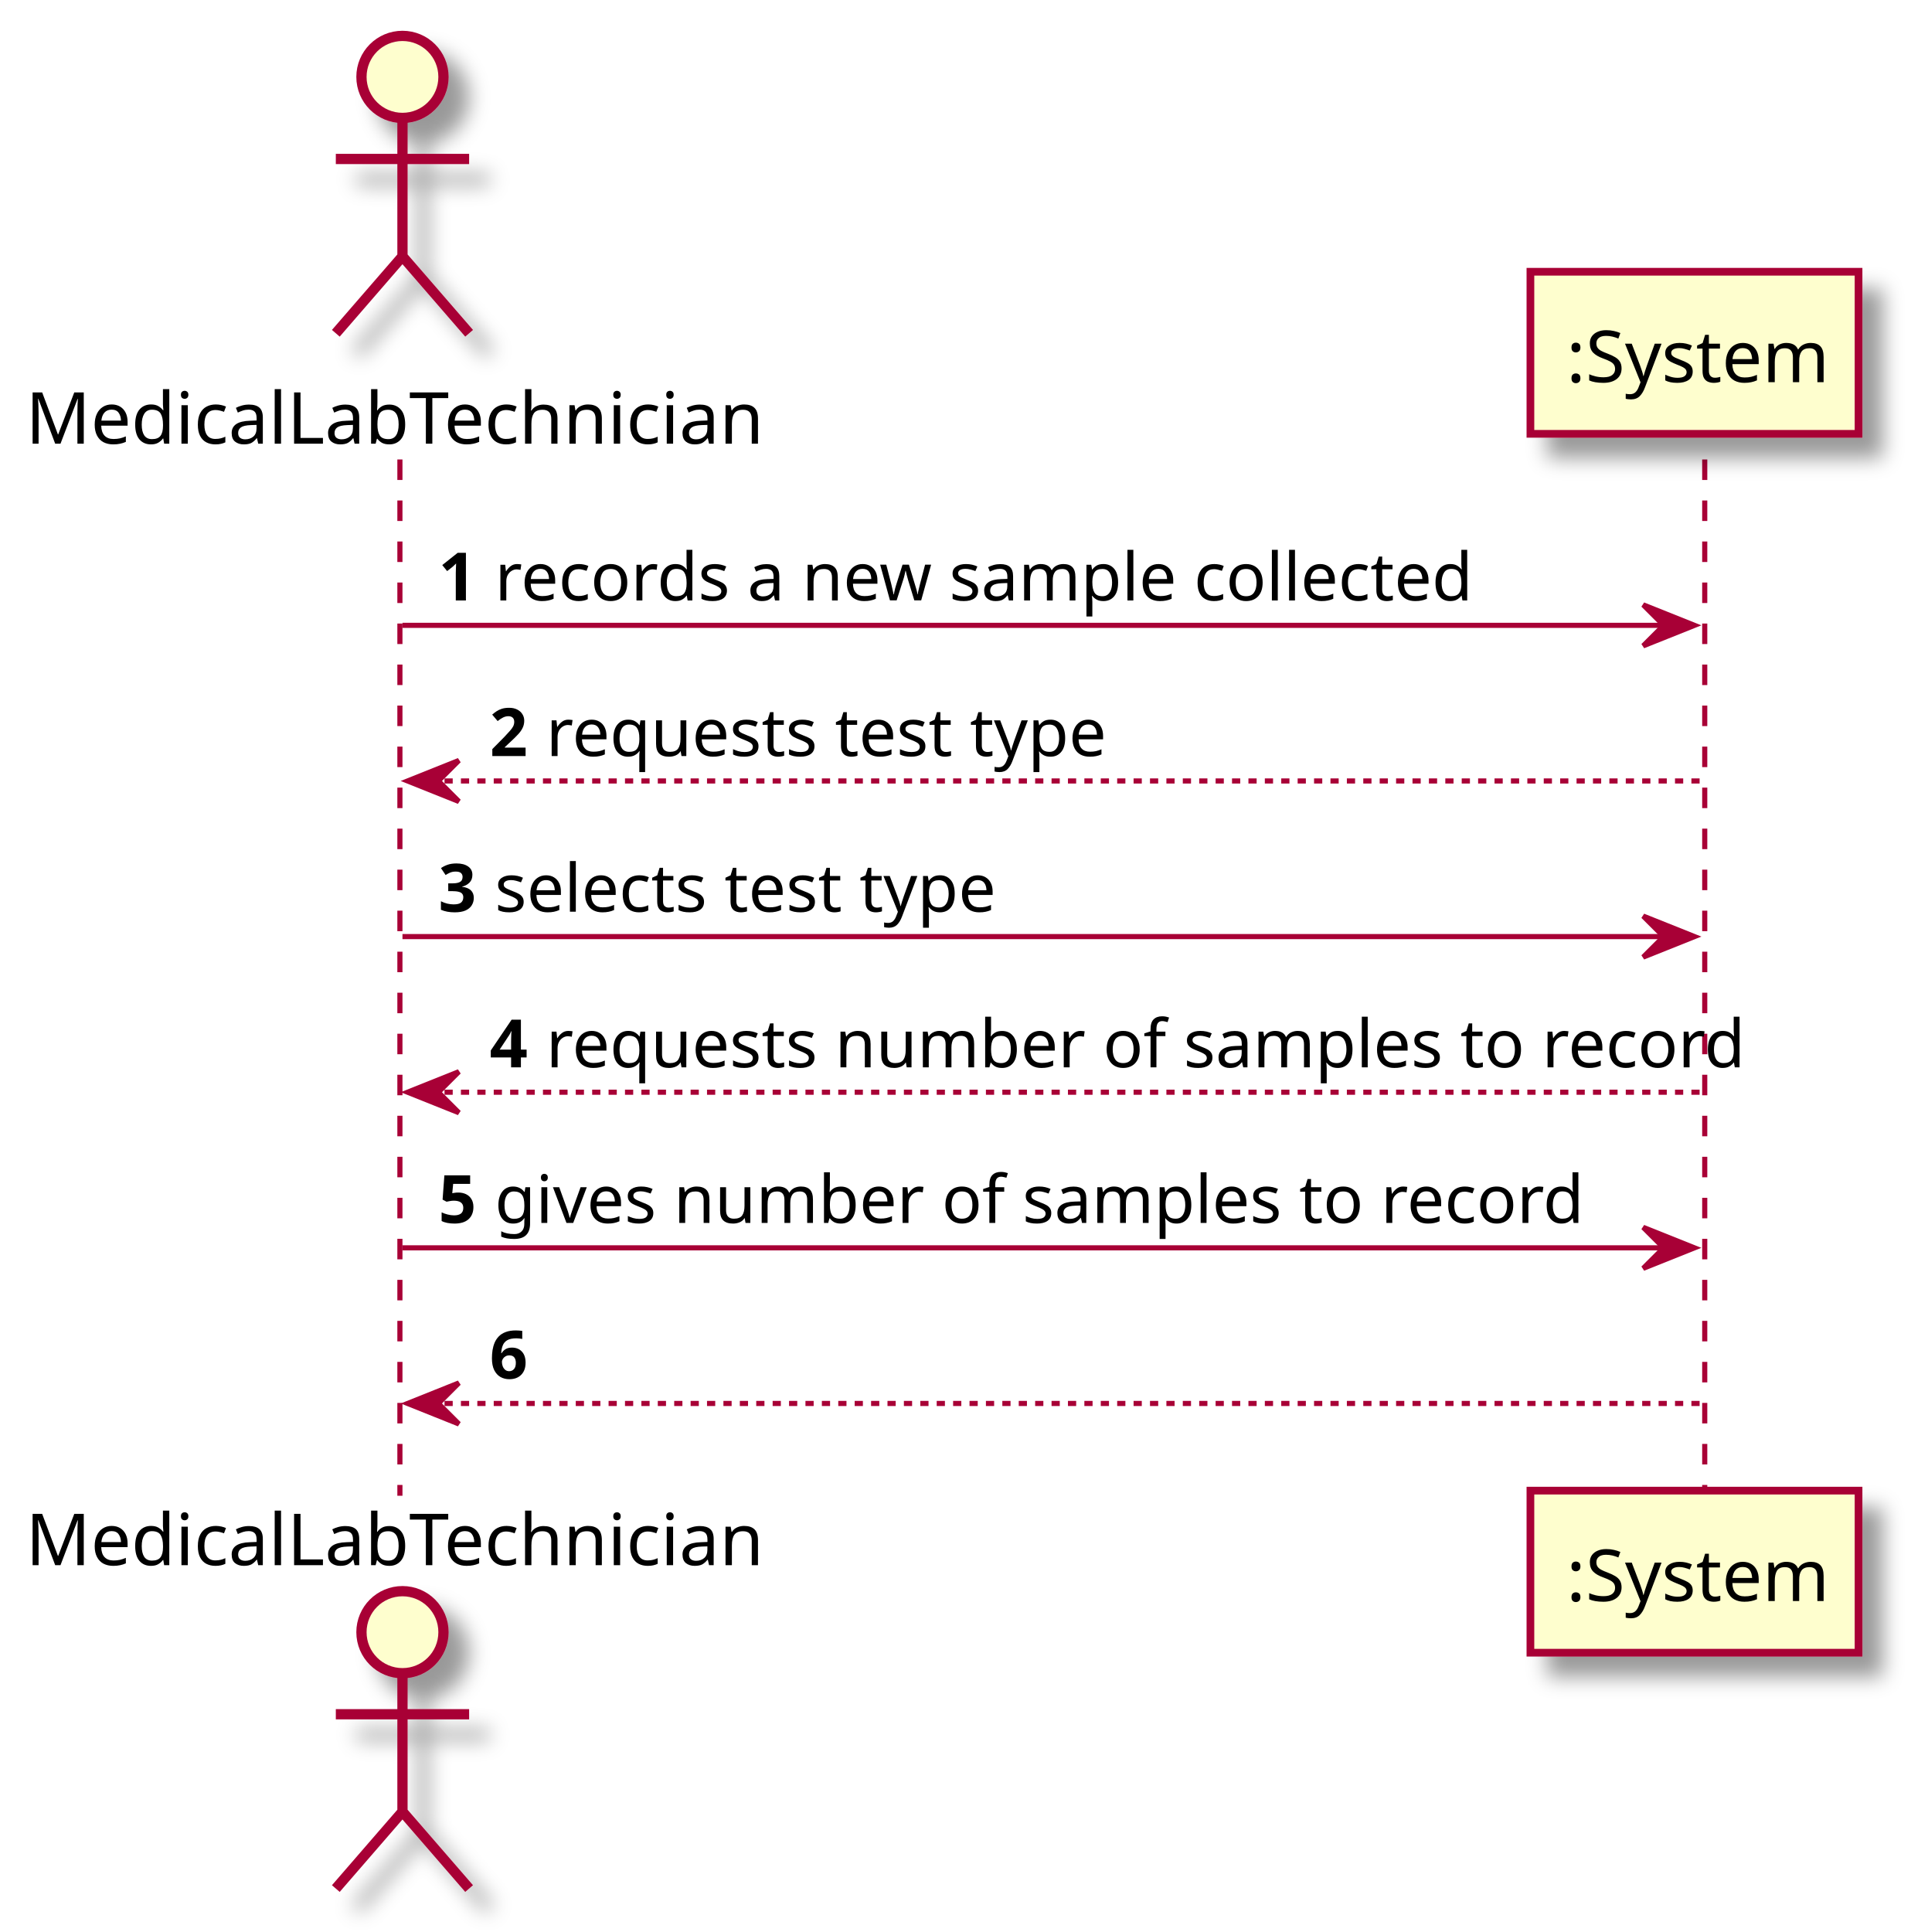
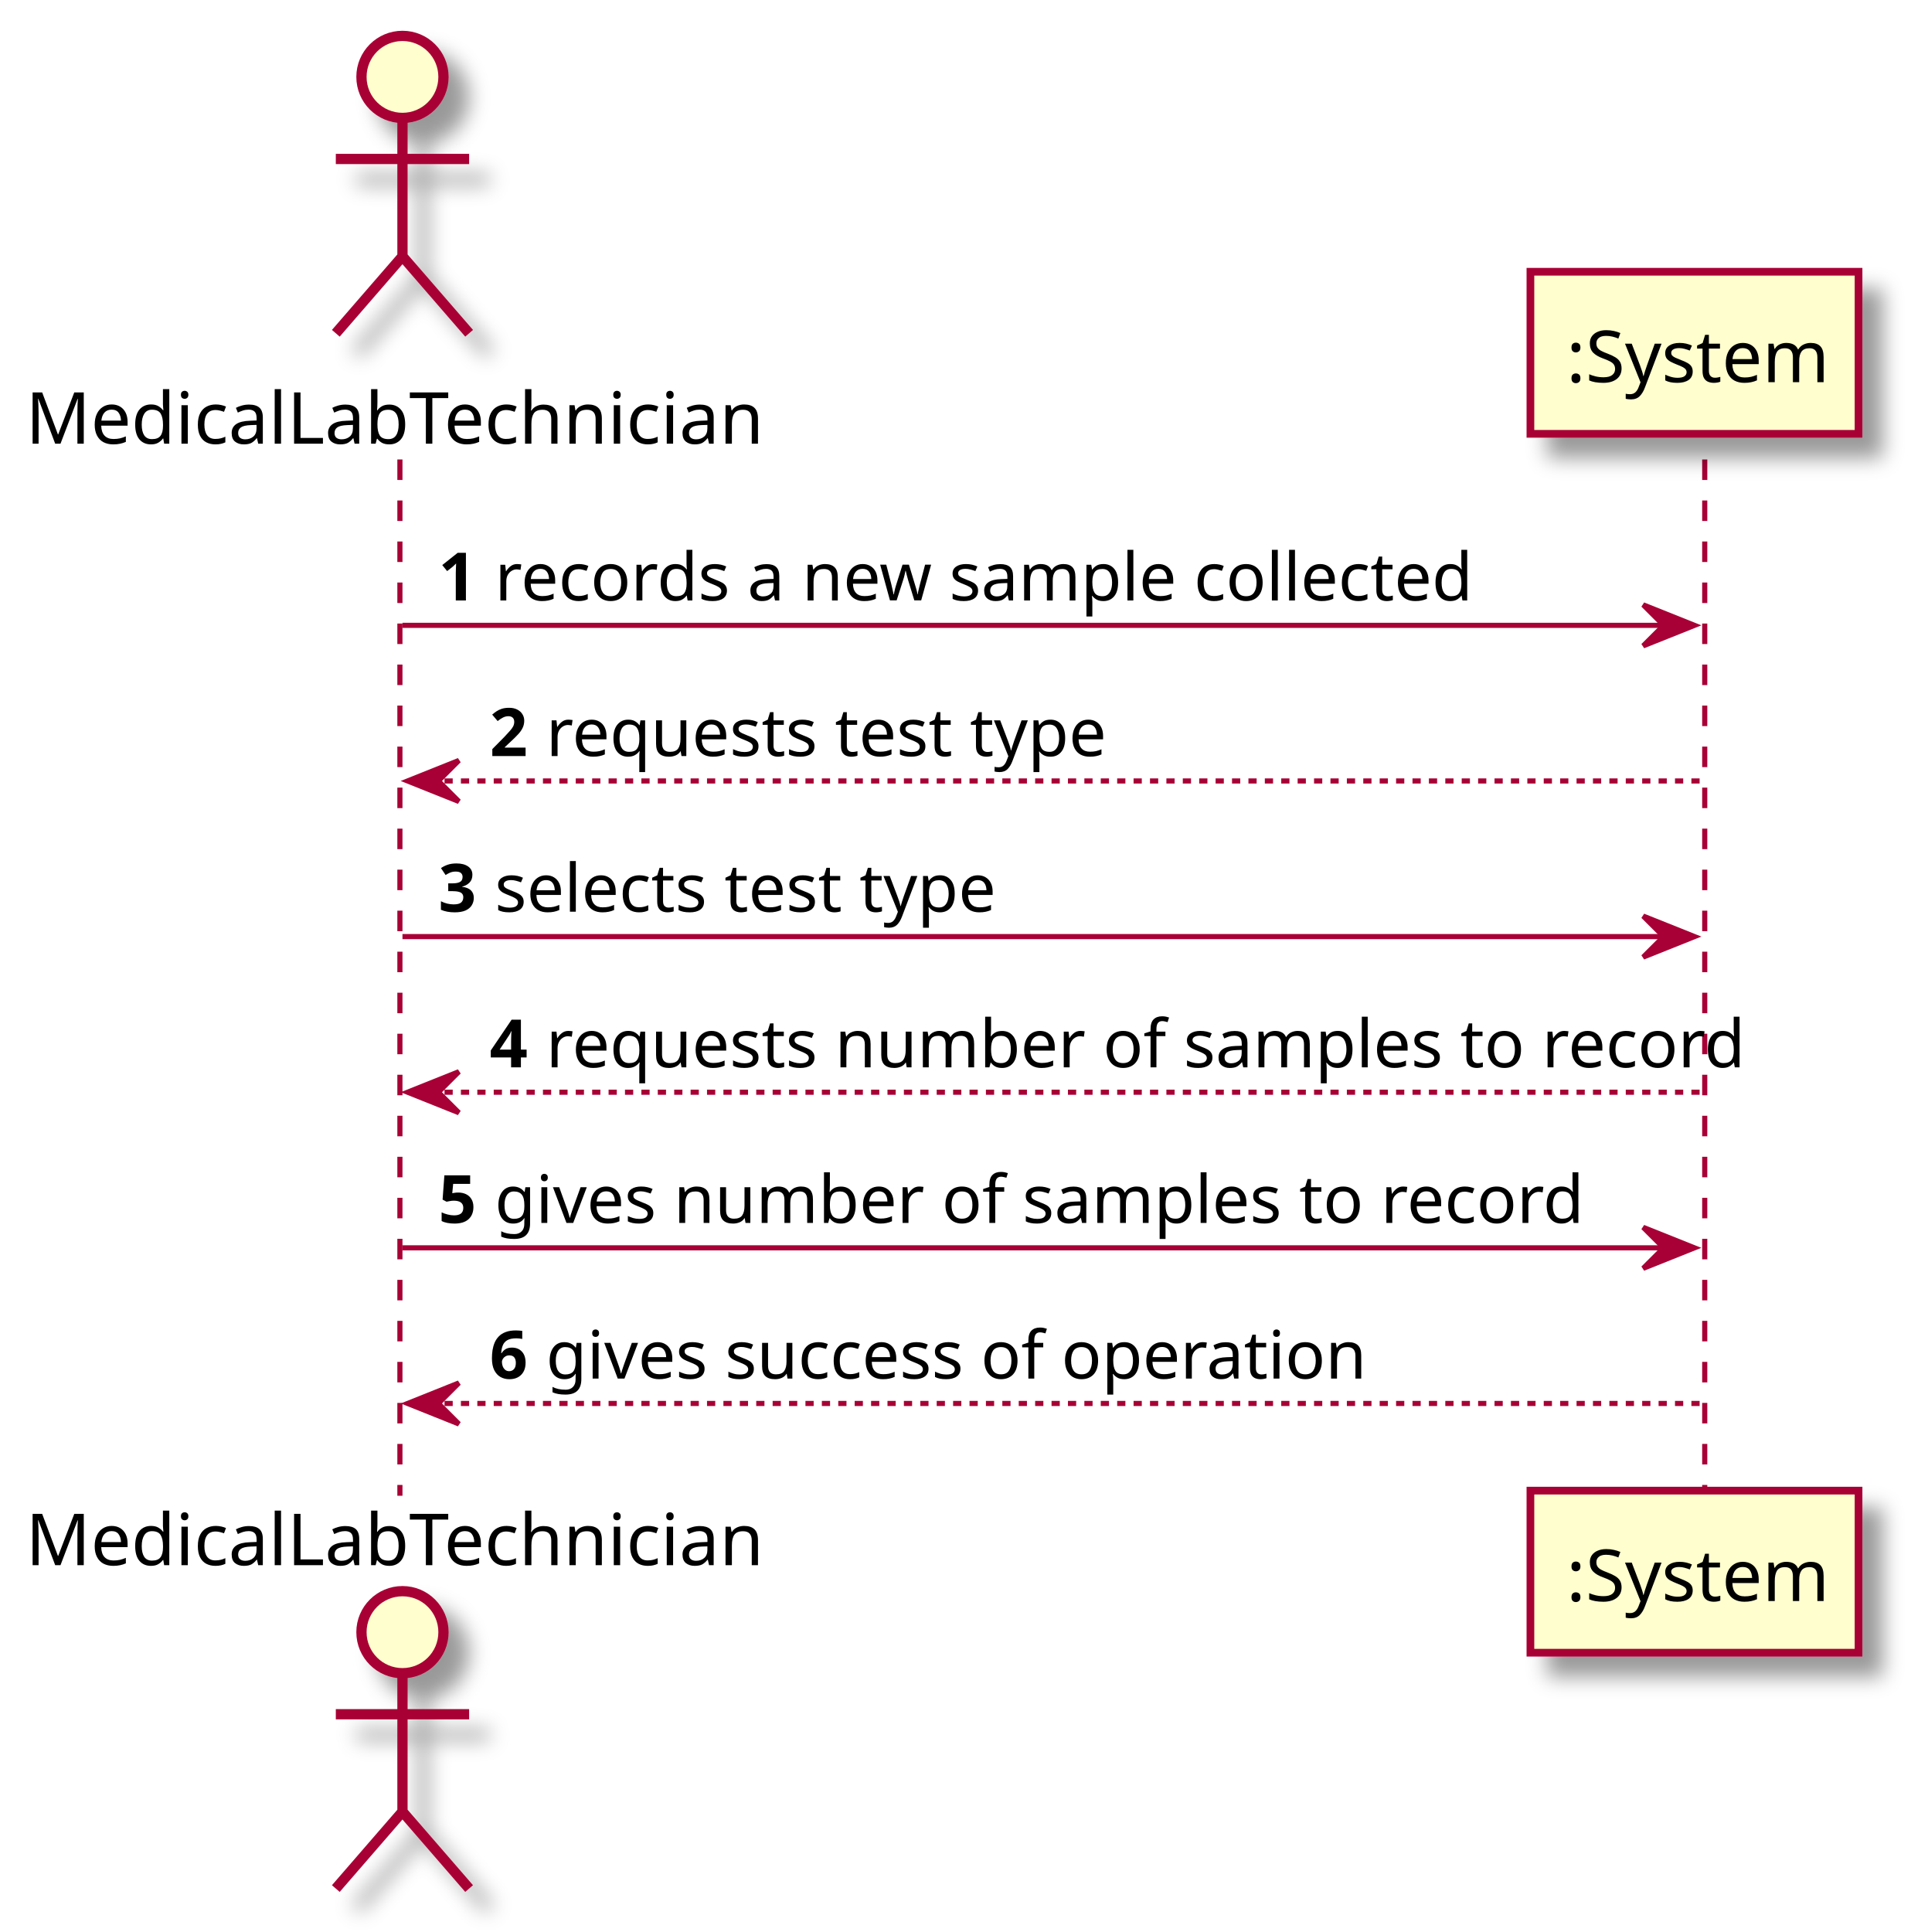
<svg xmlns="http://www.w3.org/2000/svg" contentScriptType="application/ecmascript" contentStyleType="text/css" height="471.25px" preserveAspectRatio="none" style="width:470px;height:471px;" version="1.1" viewBox="0 0 470 471" width="470px" zoomAndPan="magnify">
  <defs>
-     <filter height="300%" id="f23sjqeln98kx" width="300%" x="-1" y="-1">
+     <filter height="300%" id="fw6biyesmz6oi" width="300%" x="-1" y="-1">
      <feGaussianBlur result="blurOut" stdDeviation="2.5" />
      <feColorMatrix in="blurOut" result="blurOut2" type="matrix" values="0 0 0 0 0 0 0 0 0 0 0 0 0 0 0 0 0 0 .4 0" />
      <feOffset dx="5.0" dy="5.0" in="blurOut2" result="blurOut3" />
      <feBlend in="SourceGraphic" in2="blurOut3" mode="normal" />
    </filter>
  </defs>
  <g>
    <line style="stroke:#A80036;stroke-width:1.25;stroke-dasharray:5.0,5.0;" x1="97.5" x2="97.5" y1="112.012" y2="364.648" />
    <line style="stroke:#A80036;stroke-width:1.25;stroke-dasharray:5.0,5.0;" x1="415.625" x2="415.625" y1="112.012" y2="364.648" />
    <text fill="#000000" font-family="sans-serif" font-size="17.5" lengthAdjust="spacing" textLength="176.25" x="6.25" y="108.166">MedicalLabTechnician</text>
-     <ellipse cx="98.125" cy="18.75" fill="#FEFECE" filter="url(#f23sjqeln98kx)" rx="10" ry="10" style="stroke:#A80036;stroke-width:2.5;" />
-     <path d="M98.125,28.75 L98.125,62.5 M81.875,38.75 L114.375,38.75 M98.125,62.5 L81.875,81.25 M98.125,62.5 L114.375,81.25 " fill="none" filter="url(#f23sjqeln98kx)" style="stroke:#A80036;stroke-width:2.5;" />
+     <ellipse cx="98.125" cy="18.75" fill="#FEFECE" filter="url(#fw6biyesmz6oi)" rx="10" ry="10" style="stroke:#A80036;stroke-width:2.5;" />
+     <path d="M98.125,28.75 L98.125,62.5 M81.875,38.75 L114.375,38.75 M98.125,62.5 L81.875,81.25 M98.125,62.5 L114.375,81.25 " fill="none" filter="url(#fw6biyesmz6oi)" style="stroke:#A80036;stroke-width:2.5;" />
    <text fill="#000000" font-family="sans-serif" font-size="17.5" lengthAdjust="spacing" textLength="176.25" x="6.25" y="381.565">MedicalLabTechnician</text>
-     <ellipse cx="98.125" cy="397.91" fill="#FEFECE" filter="url(#f23sjqeln98kx)" rx="10" ry="10" style="stroke:#A80036;stroke-width:2.5;" />
-     <path d="M98.125,407.91 L98.125,441.66 M81.875,417.91 L114.375,417.91 M98.125,441.66 L81.875,460.41 M98.125,441.66 L114.375,460.41 " fill="none" filter="url(#f23sjqeln98kx)" style="stroke:#A80036;stroke-width:2.5;" />
-     <rect fill="#FEFECE" filter="url(#f23sjqeln98kx)" height="39.512" style="stroke:#A80036;stroke-width:1.875;" width="80" x="373.125" y="66.25" />
+     <ellipse cx="98.125" cy="397.91" fill="#FEFECE" filter="url(#fw6biyesmz6oi)" rx="10" ry="10" style="stroke:#A80036;stroke-width:2.5;" />
+     <path d="M98.125,407.91 L98.125,441.66 M81.875,417.91 L114.375,417.91 M98.125,441.66 L81.875,460.41 M98.125,441.66 L114.375,460.41 " fill="none" filter="url(#fw6biyesmz6oi)" style="stroke:#A80036;stroke-width:2.5;" />
+     <rect fill="#FEFECE" filter="url(#fw6biyesmz6oi)" height="39.512" style="stroke:#A80036;stroke-width:1.875;" width="80" x="373.125" y="66.25" />
    <text fill="#000000" font-family="sans-serif" font-size="17.5" lengthAdjust="spacing" textLength="62.5" x="381.875" y="93.166">:System</text>
-     <rect fill="#FEFECE" filter="url(#f23sjqeln98kx)" height="39.512" style="stroke:#A80036;stroke-width:1.875;" width="80" x="373.125" y="363.398" />
+     <rect fill="#FEFECE" filter="url(#fw6biyesmz6oi)" height="39.512" style="stroke:#A80036;stroke-width:1.875;" width="80" x="373.125" y="363.398" />
    <text fill="#000000" font-family="sans-serif" font-size="17.5" lengthAdjust="spacing" textLength="62.5" x="381.875" y="390.315">:System</text>
    <polygon fill="#A80036" points="400.625,147.451,413.125,152.451,400.625,157.451,405.625,152.451" style="stroke:#A80036;stroke-width:1.25;" />
    <line style="stroke:#A80036;stroke-width:1.25;" x1="98.125" x2="408.125" y1="152.451" y2="152.451" />
    <text fill="#000000" font-family="sans-serif" font-size="16.25" font-weight="bold" lengthAdjust="spacing" textLength="8.75" x="106.875" y="146.381">1</text>
    <text fill="#000000" font-family="sans-serif" font-size="16.25" lengthAdjust="spacing" textLength="228.75" x="120.625" y="146.381">records a new sample collected</text>
    <polygon fill="#A80036" points="111.875,185.391,99.375,190.391,111.875,195.391,106.875,190.391" style="stroke:#A80036;stroke-width:1.25;" />
    <line style="stroke:#A80036;stroke-width:1.25;stroke-dasharray:2.0,2.0;" x1="104.375" x2="414.375" y1="190.391" y2="190.391" />
    <text fill="#000000" font-family="sans-serif" font-size="16.25" font-weight="bold" lengthAdjust="spacing" textLength="8.75" x="119.375" y="184.32">2</text>
    <text fill="#000000" font-family="sans-serif" font-size="16.25" lengthAdjust="spacing" textLength="131.25" x="133.125" y="184.32">requests test type</text>
    <polygon fill="#A80036" points="400.625,223.33,413.125,228.33,400.625,233.33,405.625,228.33" style="stroke:#A80036;stroke-width:1.25;" />
    <line style="stroke:#A80036;stroke-width:1.25;" x1="98.125" x2="408.125" y1="228.33" y2="228.33" />
    <text fill="#000000" font-family="sans-serif" font-size="16.25" font-weight="bold" lengthAdjust="spacing" textLength="8.75" x="106.875" y="222.26">3</text>
    <text fill="#000000" font-family="sans-serif" font-size="16.25" lengthAdjust="spacing" textLength="121.25" x="120.625" y="222.26">selects test type</text>
    <polygon fill="#A80036" points="111.875,261.269,99.375,266.269,111.875,271.269,106.875,266.269" style="stroke:#A80036;stroke-width:1.25;" />
    <line style="stroke:#A80036;stroke-width:1.25;stroke-dasharray:2.0,2.0;" x1="104.375" x2="414.375" y1="266.269" y2="266.269" />
    <text fill="#000000" font-family="sans-serif" font-size="16.25" font-weight="bold" lengthAdjust="spacing" textLength="8.75" x="119.375" y="260.199">4</text>
    <text fill="#000000" font-family="sans-serif" font-size="16.25" lengthAdjust="spacing" textLength="273.75" x="133.125" y="260.199">requests number of samples to record</text>
    <polygon fill="#A80036" points="400.625,299.209,413.125,304.209,400.625,309.209,405.625,304.209" style="stroke:#A80036;stroke-width:1.25;" />
    <line style="stroke:#A80036;stroke-width:1.25;" x1="98.125" x2="408.125" y1="304.209" y2="304.209" />
    <text fill="#000000" font-family="sans-serif" font-size="16.25" font-weight="bold" lengthAdjust="spacing" textLength="8.75" x="106.875" y="298.138">5</text>
    <text fill="#000000" font-family="sans-serif" font-size="16.25" lengthAdjust="spacing" textLength="247.5" x="120.625" y="298.138">gives number of samples to record</text>
    <polygon fill="#A80036" points="111.875,337.148,99.375,342.148,111.875,347.148,106.875,342.148" style="stroke:#A80036;stroke-width:1.25;" />
    <line style="stroke:#A80036;stroke-width:1.25;stroke-dasharray:2.0,2.0;" x1="104.375" x2="414.375" y1="342.148" y2="342.148" />
    <text fill="#000000" font-family="sans-serif" font-size="16.25" font-weight="bold" lengthAdjust="spacing" textLength="8.75" x="119.375" y="336.078">6</text>
-     <text fill="#000000" font-family="sans-serif" font-size="16.25" lengthAdjust="spacing" textLength="0" x="138.125" y="336.078" />
+     <text fill="#000000" font-family="sans-serif" font-size="16.25" lengthAdjust="spacing" textLength="191.25" x="133.125" y="336.078">gives success of operation</text>
  </g>
</svg>
